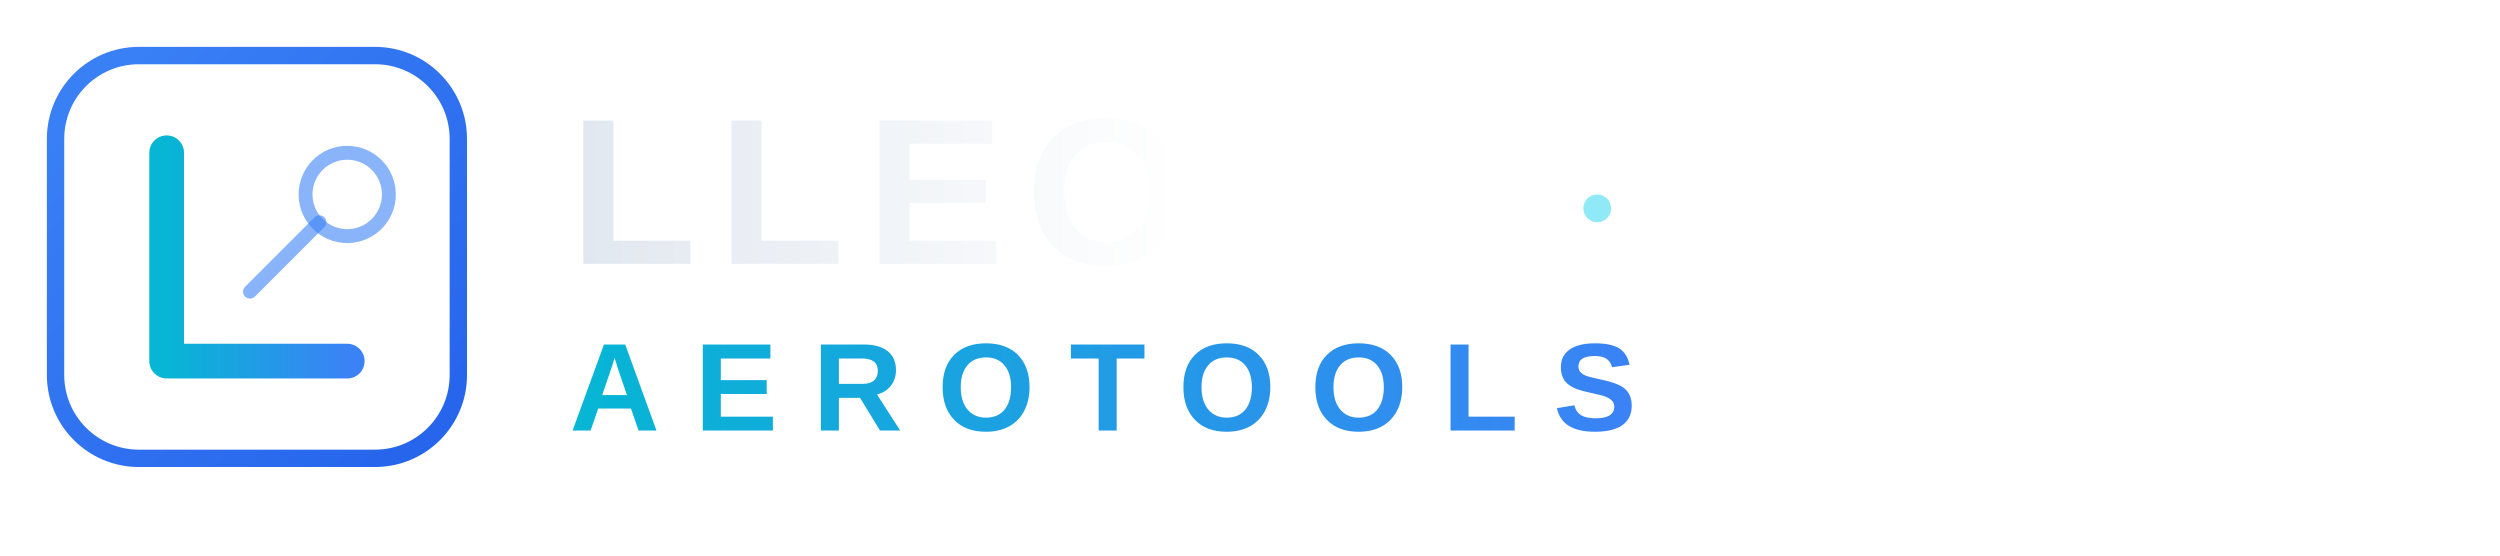
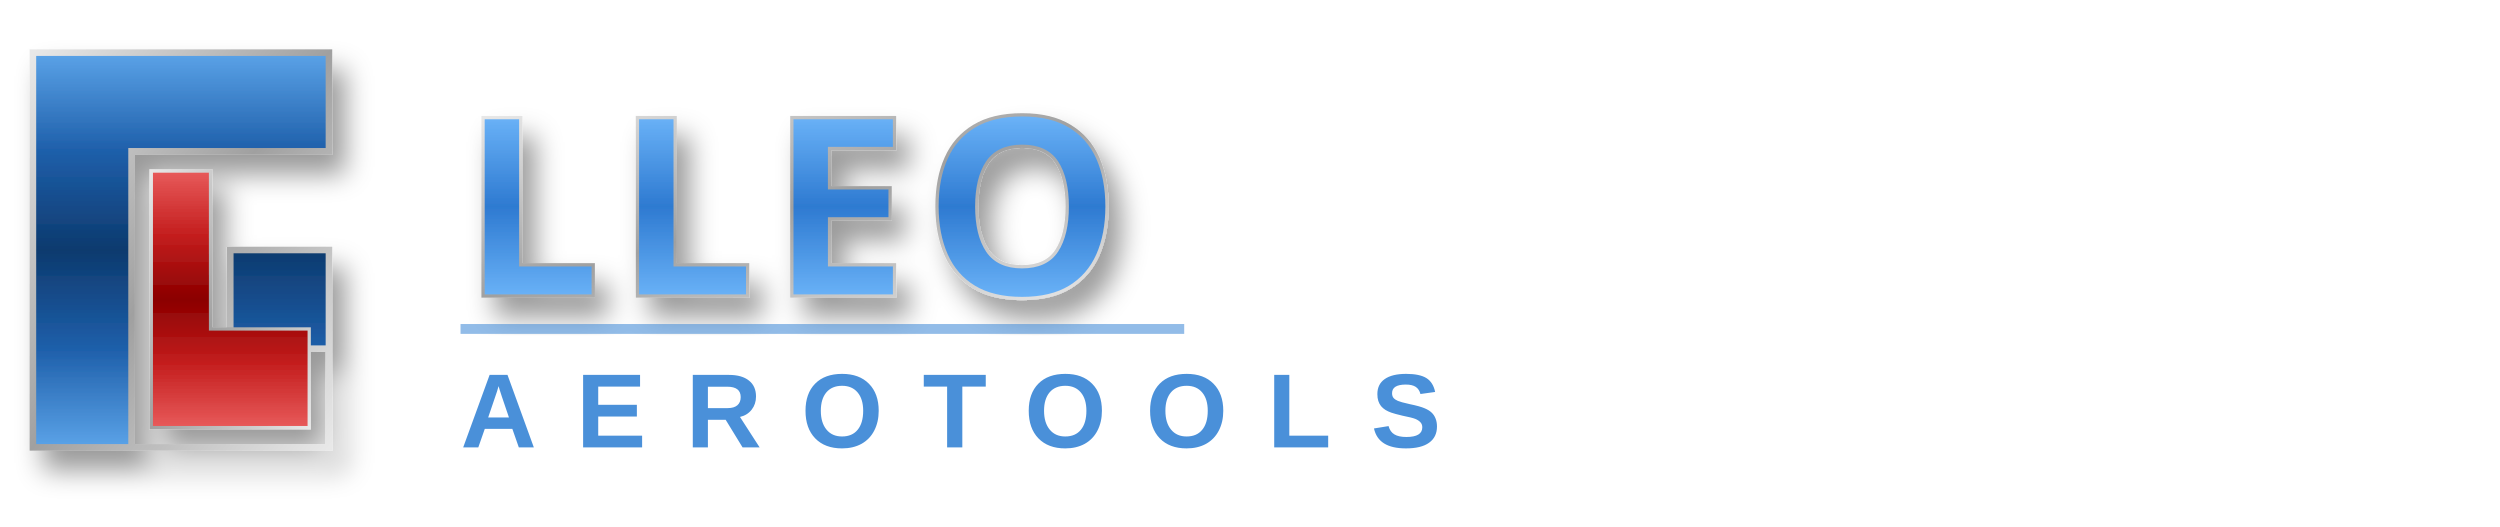
- <svg xmlns="http://www.w3.org/2000/svg" viewBox="0 0 360 80" width="360" height="80">
+ <svg xmlns="http://www.w3.org/2000/svg" viewBox="0 0 380 80" width="380" height="80">
  <defs>
-     <linearGradient id="blue-grad" x1="0" y1="0" x2="1" y2="1">
-       <stop offset="0%" stop-color="#3b82f6" />
-       <stop offset="100%" stop-color="#2563eb" />
+     <linearGradient id="metal-blue" x1="0%" y1="0%" x2="0%" y2="100%">
+       <stop offset="0%" stop-color="#5BA3E8" />
+       <stop offset="25%" stop-color="#1E5FAA" />
+       <stop offset="50%" stop-color="#0D3A6E" />
+       <stop offset="75%" stop-color="#1E5FAA" />
+       <stop offset="100%" stop-color="#5BA3E8" />
    </linearGradient>
-     <linearGradient id="cyan-grad" x1="0" y1="0" x2="1" y2="0">
-       <stop offset="0%" stop-color="#06b6d4" />
-       <stop offset="100%" stop-color="#3b82f6" />
+     <linearGradient id="metal-red" x1="0%" y1="0%" x2="0%" y2="100%">
+       <stop offset="0%" stop-color="#E85B5B" />
+       <stop offset="25%" stop-color="#C41E1E" />
+       <stop offset="50%" stop-color="#8B0000" />
+       <stop offset="75%" stop-color="#C41E1E" />
+       <stop offset="100%" stop-color="#E85B5B" />
    </linearGradient>
-     <linearGradient id="text-grad" x1="0" y1="0" x2="1" y2="0">
-       <stop offset="0%" stop-color="#e2e8f0" />
-       <stop offset="100%" stop-color="#ffffff" />
+     <linearGradient id="silver-edge" x1="0%" y1="0%" x2="100%" y2="100%">
+       <stop offset="0%" stop-color="#E8E8E8" />
+       <stop offset="50%" stop-color="#A0A0A0" />
+       <stop offset="100%" stop-color="#E8E8E8" />
    </linearGradient>
+     <linearGradient id="text-blue" x1="0%" y1="0%" x2="0%" y2="100%">
+       <stop offset="0%" stop-color="#6BB3F8" />
+       <stop offset="50%" stop-color="#2E7AD1" />
+       <stop offset="100%" stop-color="#6BB3F8" />
+     </linearGradient>
+     <filter id="shadow" x="-20%" y="-20%" width="140%" height="140%">
+       <feDropShadow dx="2" dy="3" stdDeviation="2" flood-color="#000" flood-opacity="0.4" />
+     </filter>
  </defs>
-   <g transform="translate(8, 8)">
-     <rect x="0" y="0" width="58" height="58" rx="12" fill="none" stroke="url(#blue-grad)" stroke-width="2.5" />
-     <path d="M16,14 L16,44 L42,44" fill="none" stroke="url(#cyan-grad)" stroke-width="5" stroke-linecap="round" stroke-linejoin="round" />
-     <circle cx="42" cy="20" r="6" fill="none" stroke="#3b82f6" stroke-width="2" opacity="0.6" />
-     <line x1="38" y1="24" x2="28" y2="34" stroke="#3b82f6" stroke-width="2" stroke-linecap="round" opacity="0.6" />
+   <g transform="translate(5, 8)" filter="url(#shadow)">
+     <path d="M0,0 L45,0 L45,15 L15,15 L15,60 L45,60 L45,45 L30,45 L30,30 L45,30 L45,60 L0,60 Z" fill="url(#metal-blue)" stroke="url(#silver-edge)" stroke-width="1" />
+     <path d="M18,18 L27,18 L27,42 L42,42 L42,57 L18,57 Z" fill="url(#metal-red)" stroke="url(#silver-edge)" stroke-width="0.5" />
  </g>
-   <text x="82" y="38" font-family="system-ui, -apple-system, 'Segoe UI', Arial, sans-serif" font-weight="900" font-size="30" fill="url(#text-grad)" letter-spacing="3">LLEO</text>
-   <text x="82" y="62" font-family="system-ui, -apple-system, 'Segoe UI', Arial, sans-serif" font-weight="700" font-size="18" fill="url(#cyan-grad)" letter-spacing="5">AEROTOOLS</text>
-   <line x1="82" y1="44" x2="210" y2="44" stroke="url(#cyan-grad)" stroke-width="1" opacity="0.3" />
-   <circle cx="230" cy="30" r="2" fill="#22d3ee" opacity="0.5" />
+   <g filter="url(#shadow)">
+     <text x="70" y="45" font-family="'Arial Black', 'Segoe UI Black', sans-serif" font-weight="900" font-size="38" fill="url(#text-blue)" letter-spacing="2">LLEO</text>
+     <text x="70" y="45" font-family="'Arial Black', 'Segoe UI Black', sans-serif" font-weight="900" font-size="38" fill="none" stroke="url(#silver-edge)" stroke-width="0.5" letter-spacing="2">LLEO</text>
+   </g>
+   <text x="70" y="68" font-family="'Arial', 'Segoe UI', sans-serif" font-weight="700" font-size="16" fill="#4A90D9" letter-spacing="6">AEROTOOLS</text>
+   <line x1="70" y1="50" x2="180" y2="50" stroke="#4A90D9" stroke-width="1.5" opacity="0.6" />
</svg>
